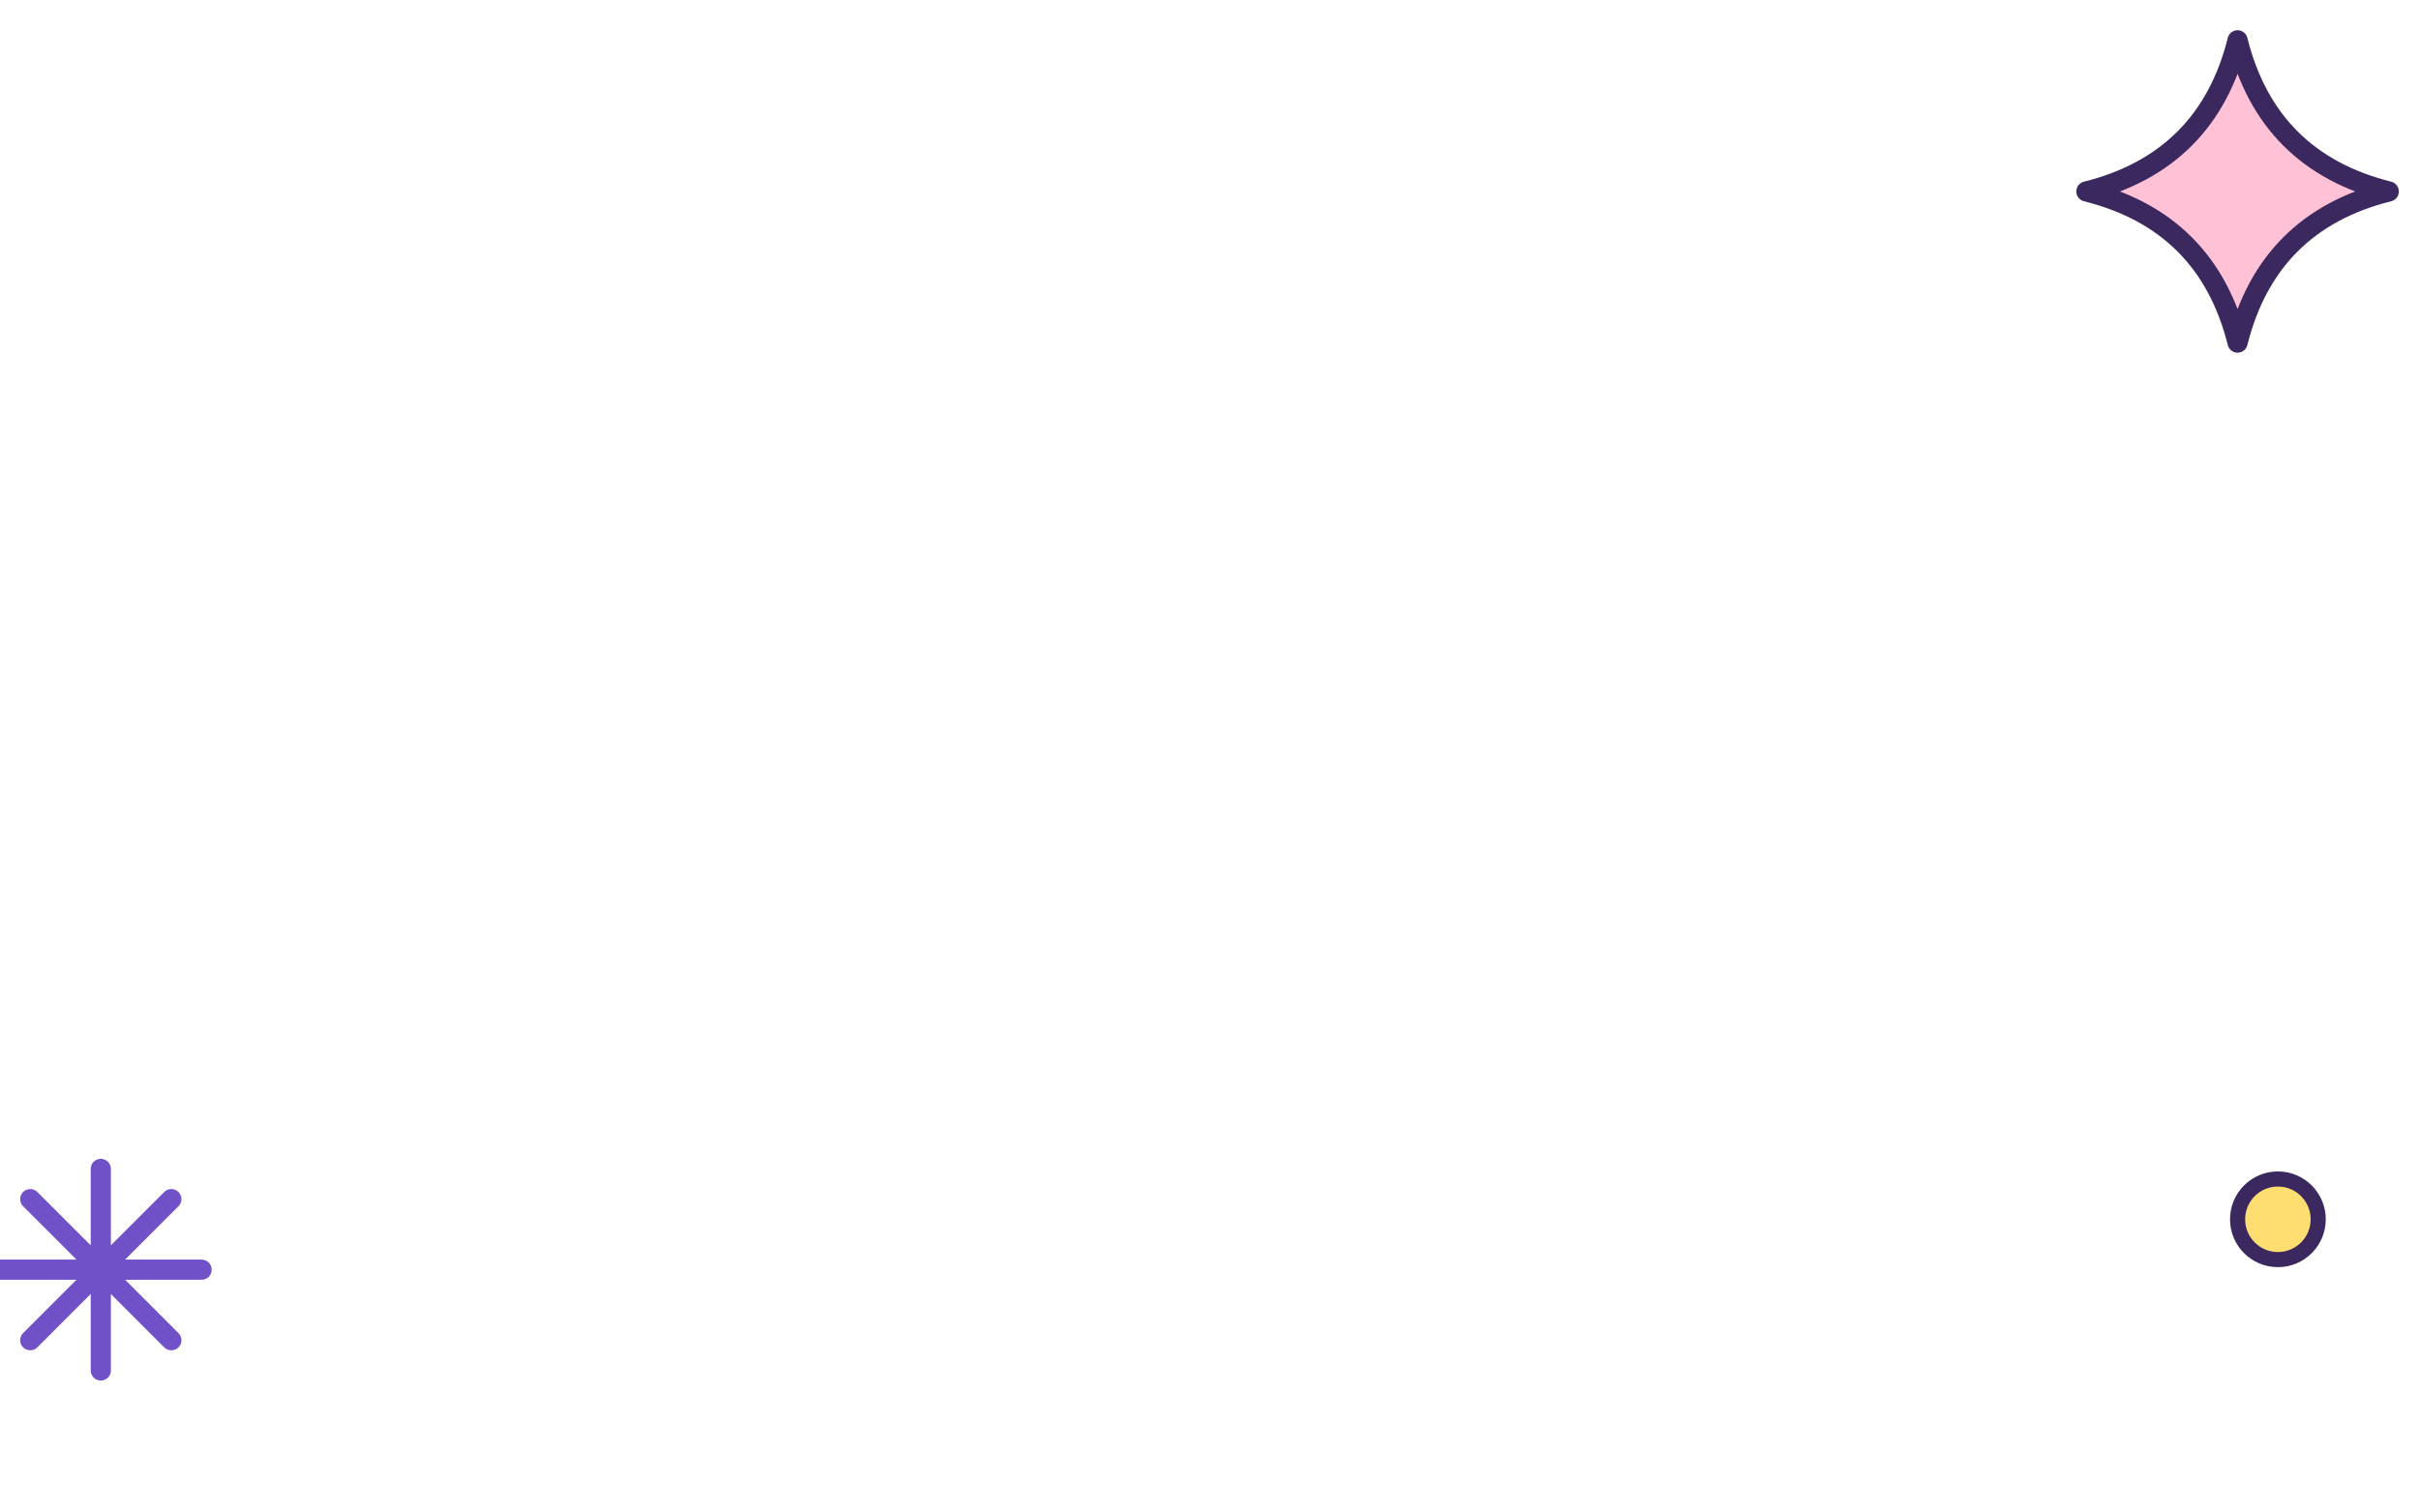
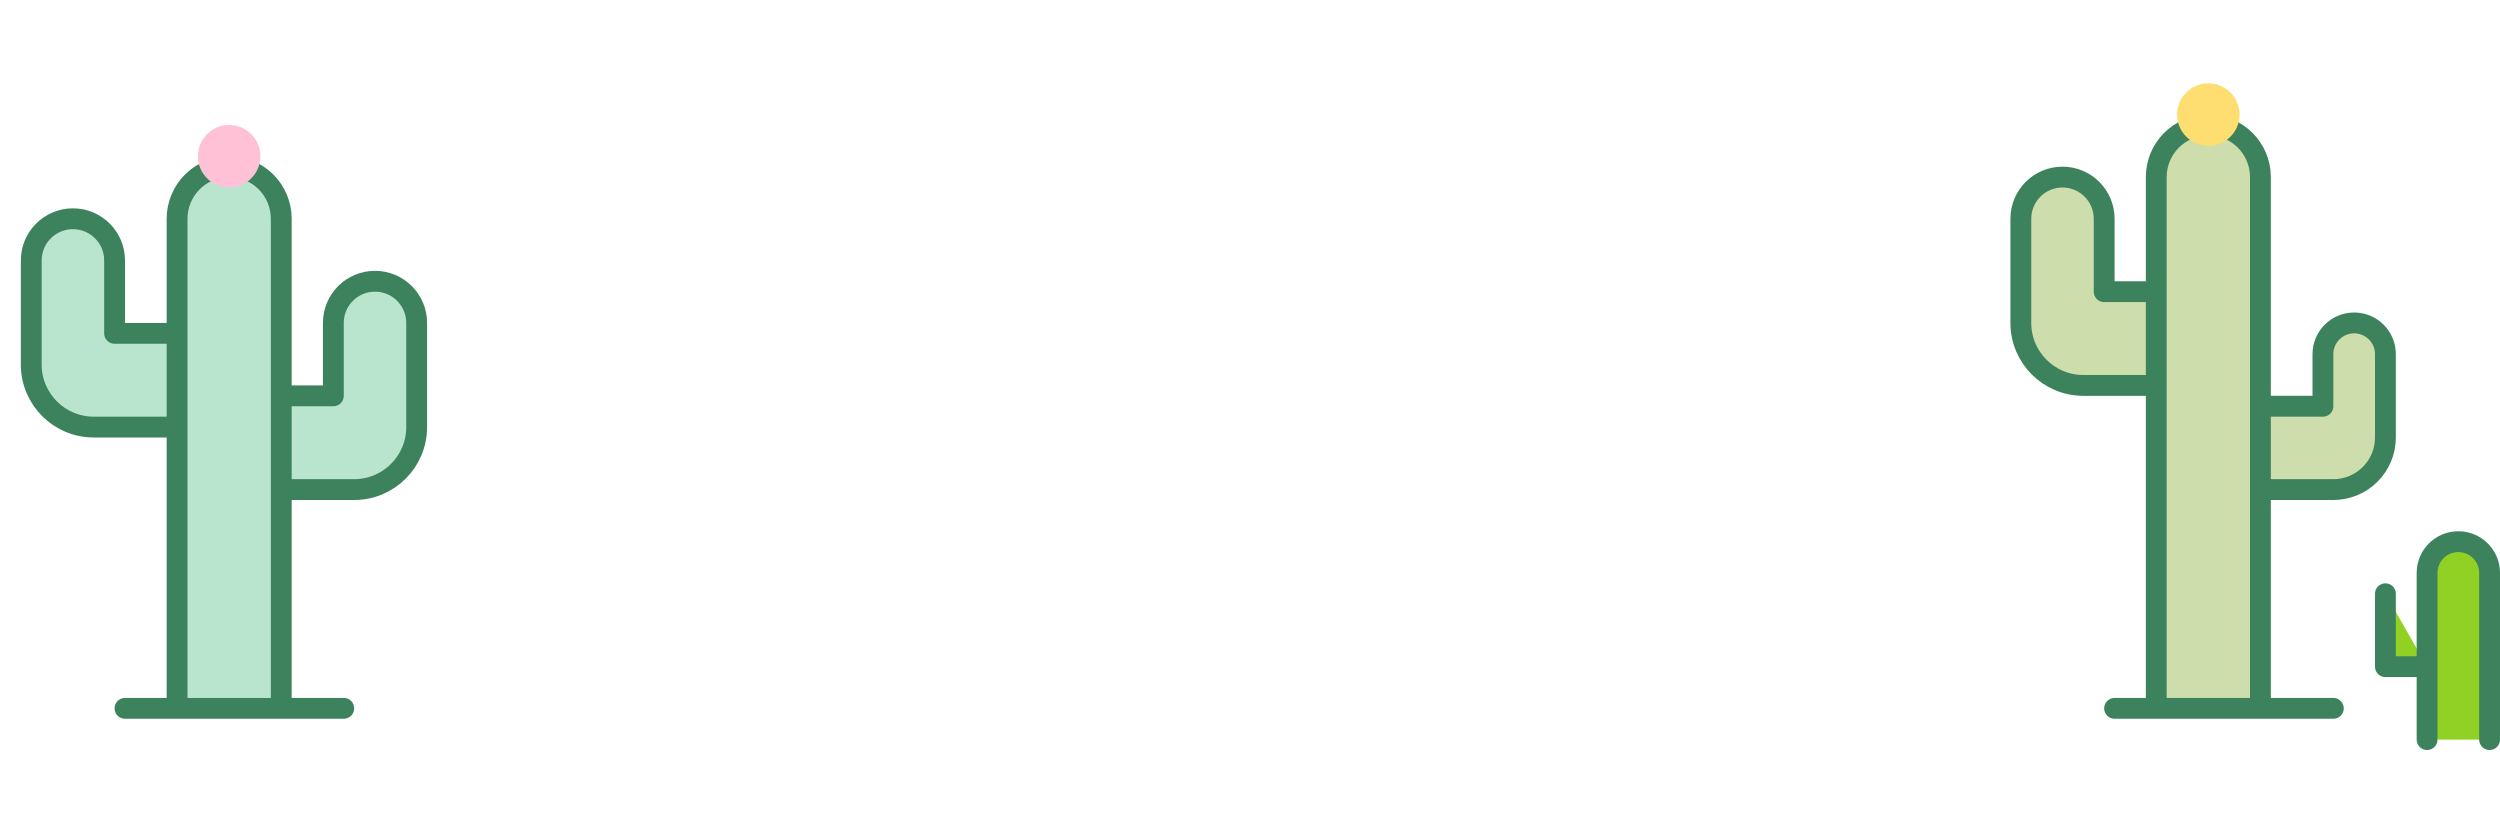
- <svg xmlns="http://www.w3.org/2000/svg" viewBox="0 0 240 150" fill="none">
-   <path d="M222 4q3 12 15 15-12 3-15 15-3-12-15-15 12-3 15-15Z" fill="#ffc1d6" stroke="#3b285f" stroke-width="2" stroke-linejoin="round" />
-   <path d="M10 116v20M0 126h20M3 119l14 14M3 133l14-14" stroke="#7151c8" stroke-width="2" stroke-linecap="round" />
-   <circle cx="226" cy="121" r="4" fill="#ffde71" stroke="#3b285f" stroke-width="1.5" />
+ <svg xmlns="http://www.w3.org/2000/svg" viewBox="0 0 240 80" fill="none" stroke="#3c825c" stroke-width="2" stroke-linecap="round" stroke-linejoin="round">
+   <path d="M17 67V21a5 5 0 0 1 10 0v46M17 41H9a6 6 0 0 1-6-6V25a4 4 0 0 1 8 0v7h6M27 47h7a6 6 0 0 0 6-6V31a4 4 0 0 0-8 0v7h-5" fill="#b9e5ce" />
+   <path d="M12 68h21" />
+   <path d="M207 67V17a5 5 0 0 1 10 0v50M207 37h-7a6 6 0 0 1-6-6V21a4 4 0 0 1 8 0v7h5M217 47h7a5 5 0 0 0 5-5v-8a3 3 0 0 0-6 0v5h-6" fill="#cdddab" />
+   <path d="M203 68h21" />
+   <path d="M233 71V55a3 3 0 0 1 6 0v16m-6-7h-4v-7" fill="#90d123" />
+   <circle cx="22" cy="15" r="3" fill="#ffc1d6" stroke="none" />
+   <circle cx="212" cy="11" r="3" fill="#ffde71" stroke="none" />
</svg>
